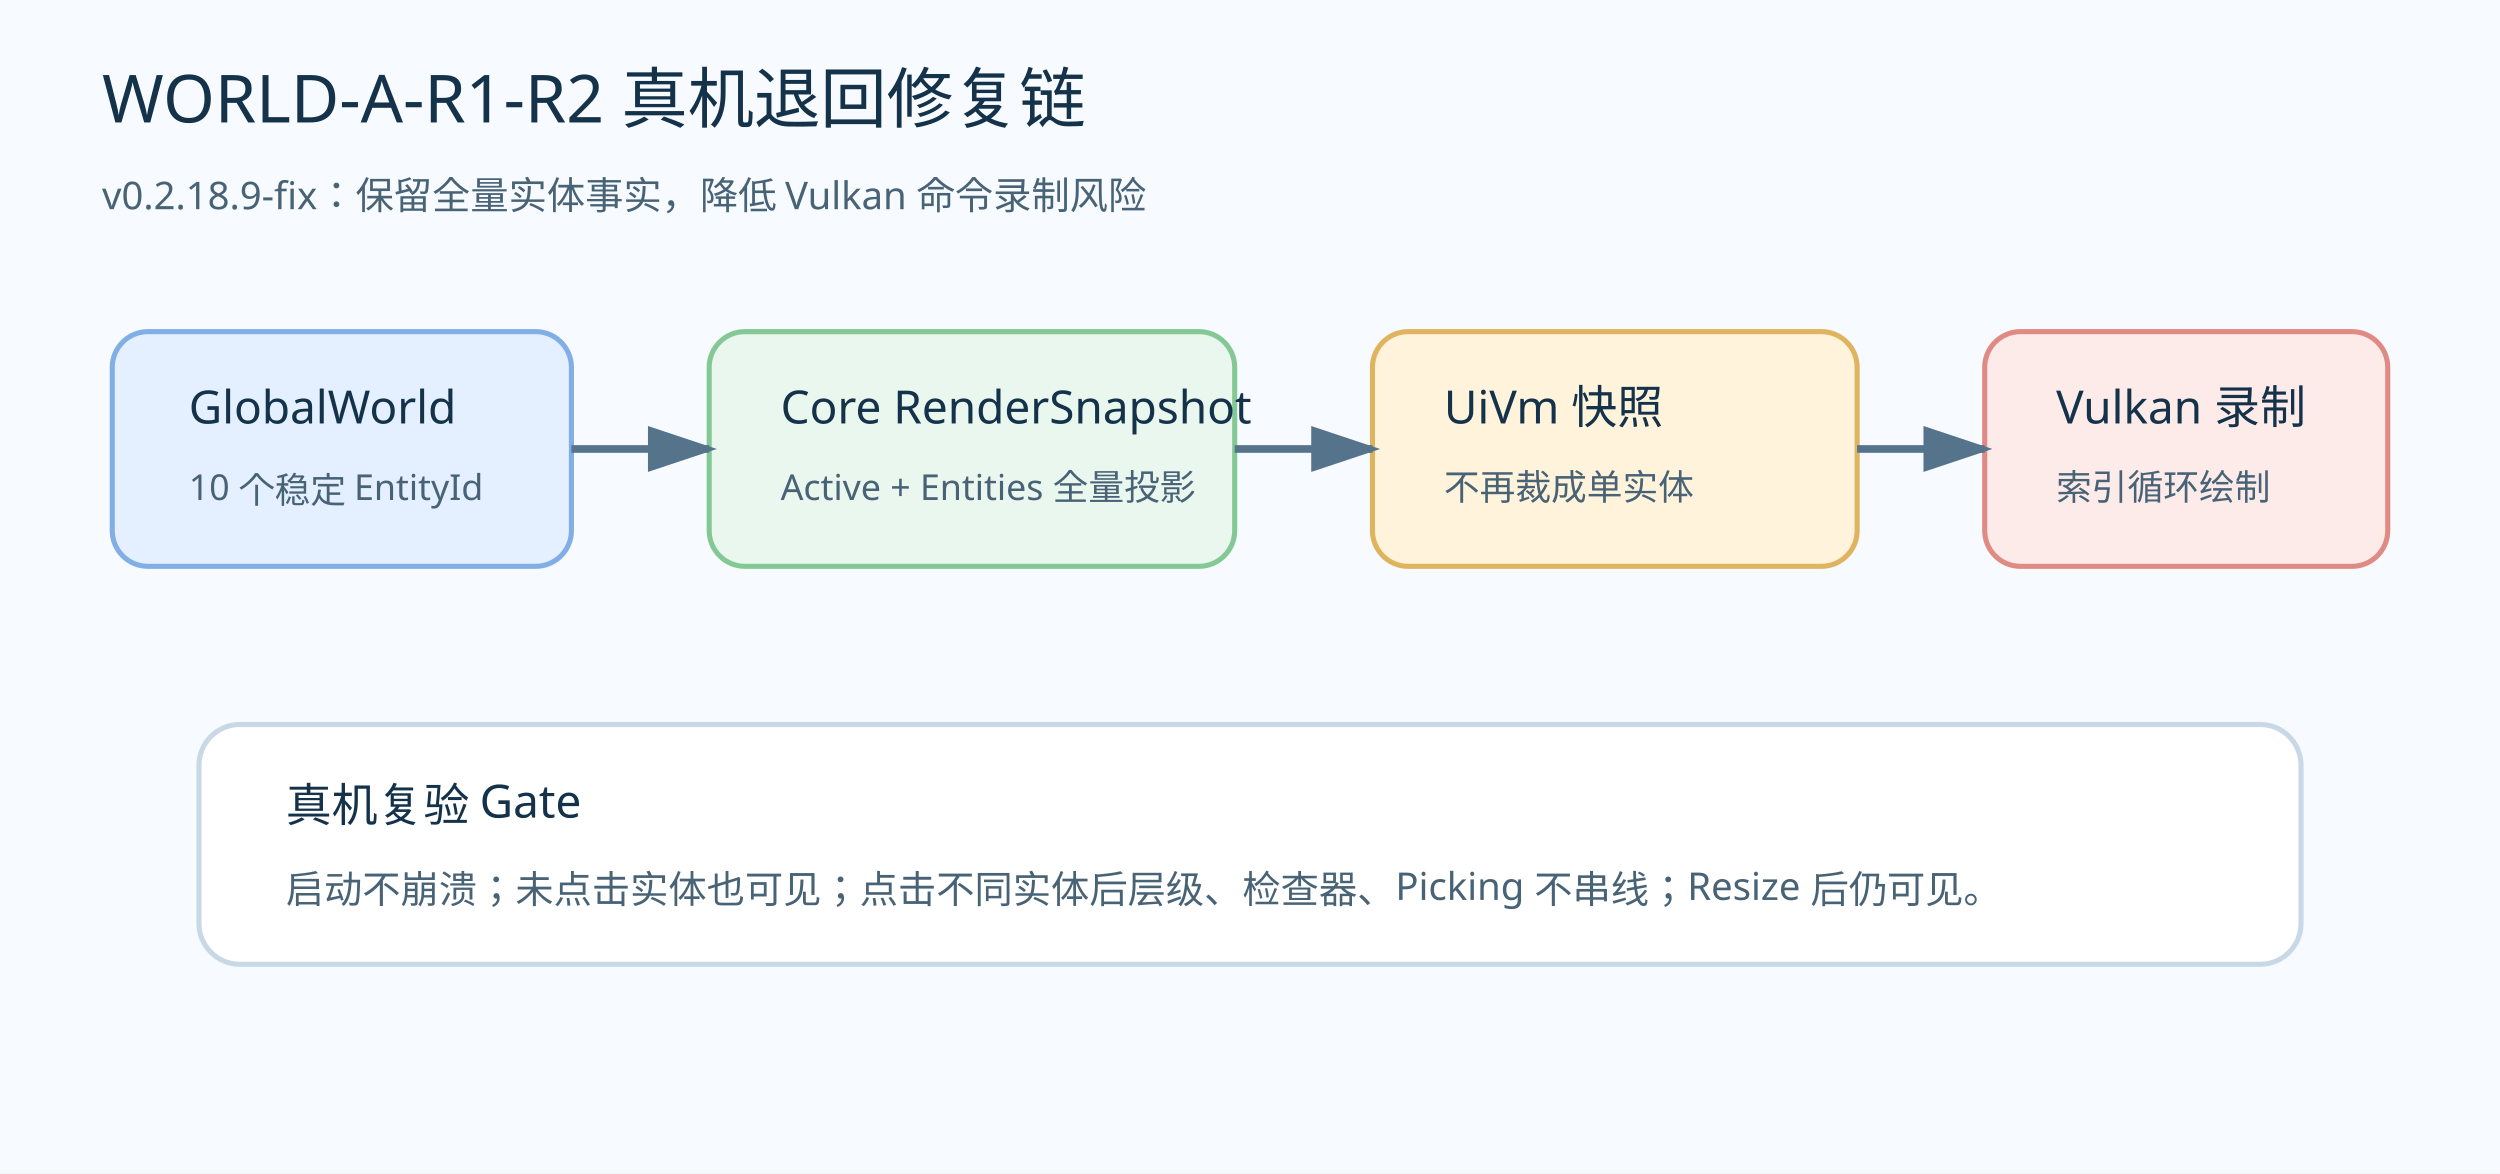
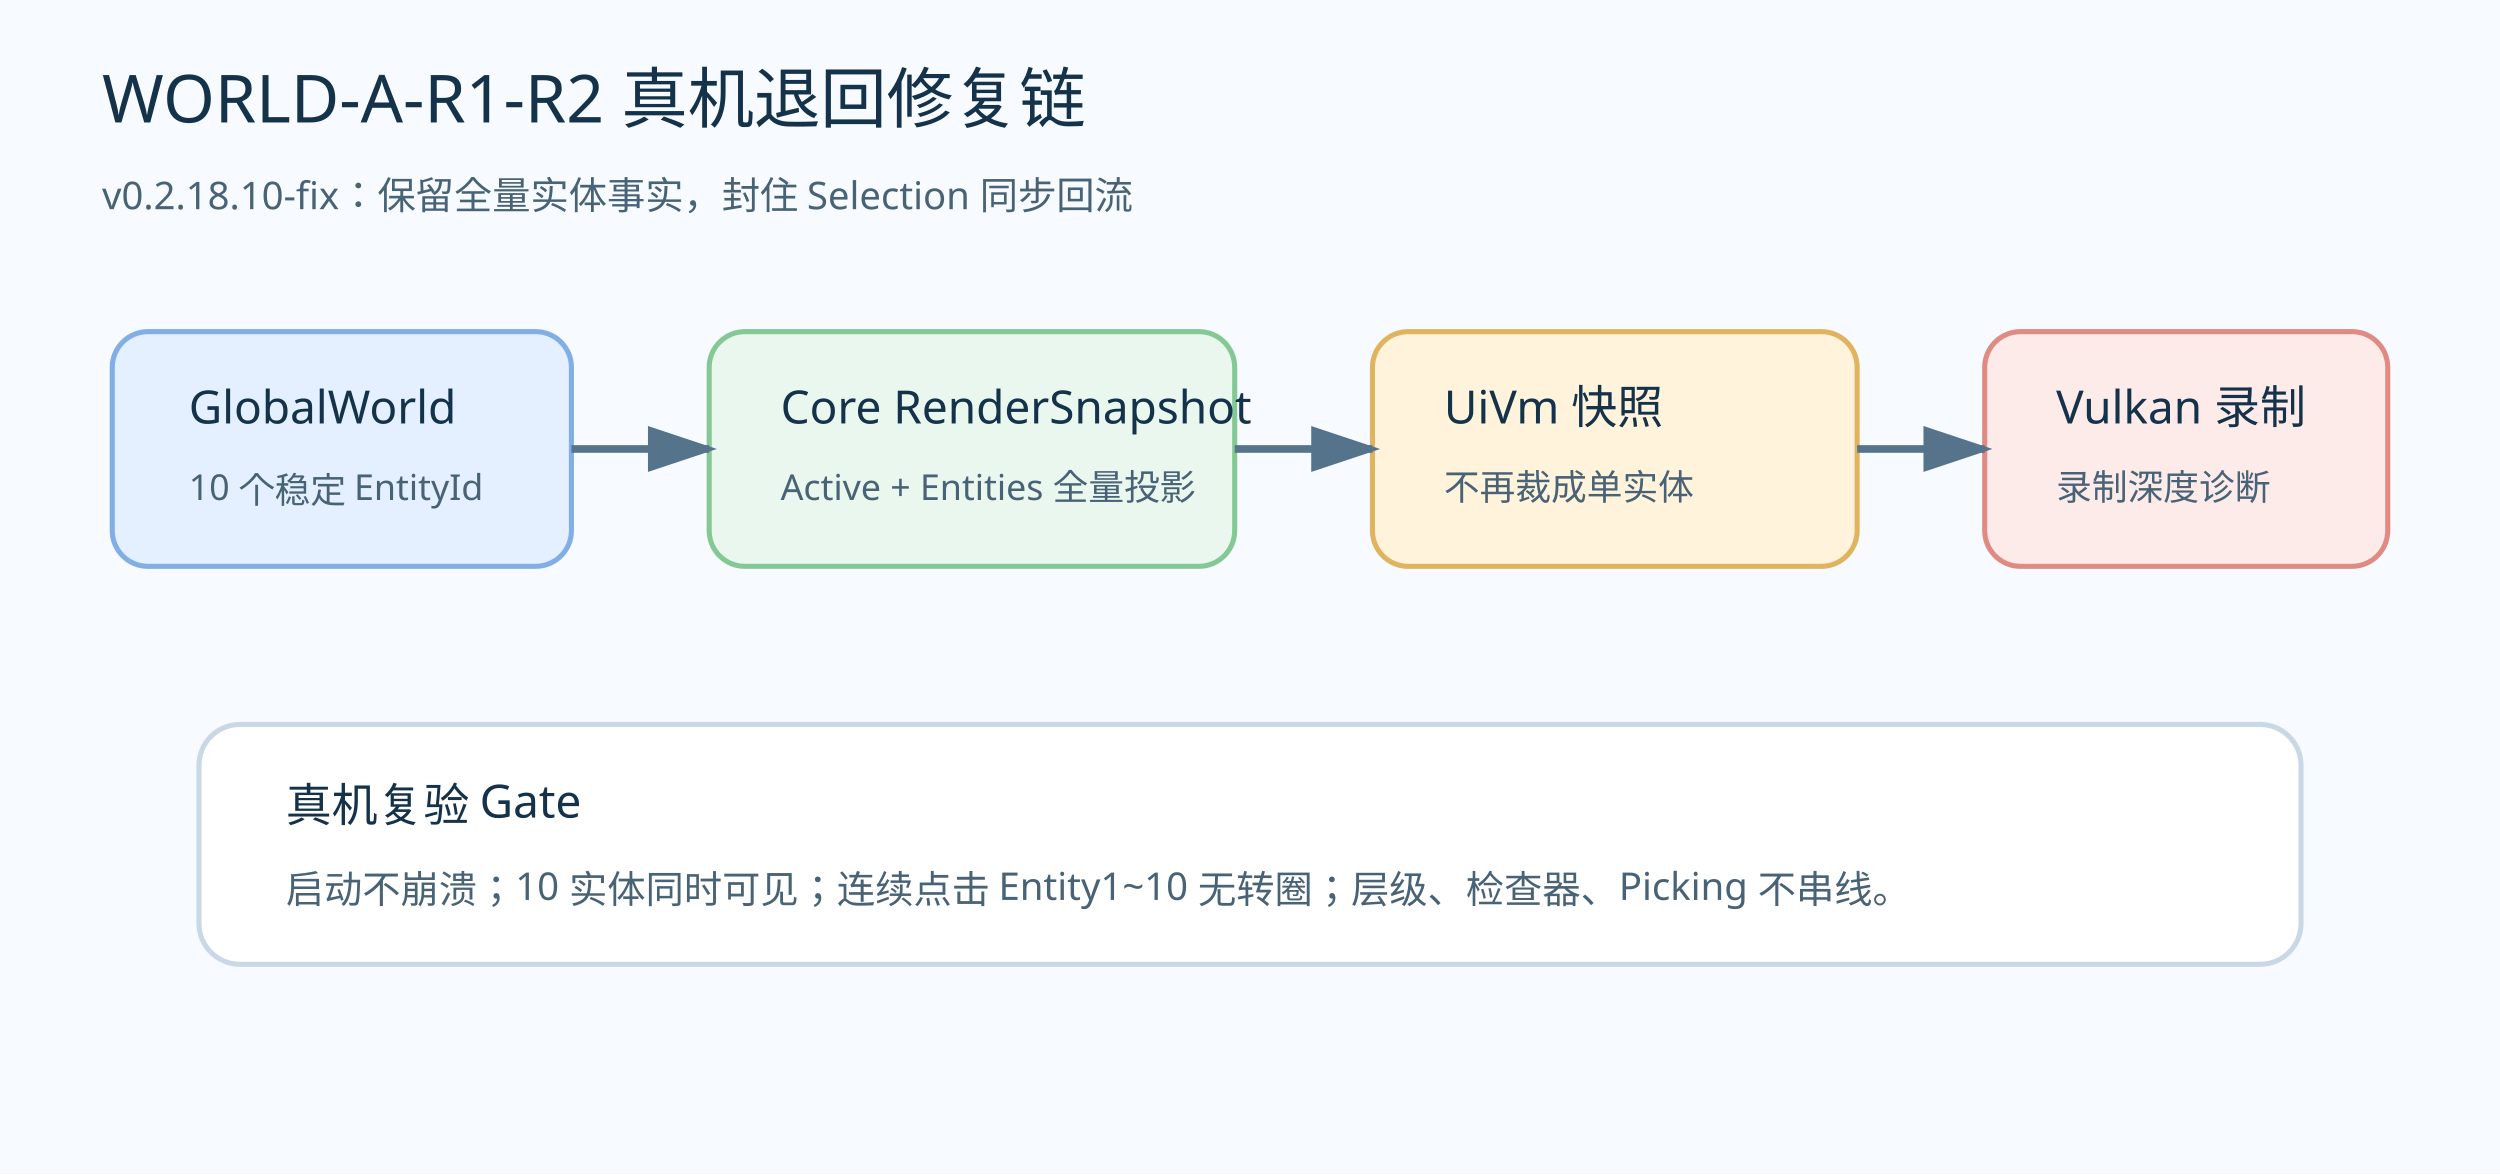
<svg xmlns="http://www.w3.org/2000/svg" width="980" height="460" viewBox="0 0 980 460">
  <rect width="980" height="460" fill="#f7fbff" />
  <text x="40" y="48" font-family="Microsoft YaHei, Segoe UI, sans-serif" font-size="26" fill="#14324a">WORLD-A-R1-R2 真机退回修复链</text>
-   <text x="40" y="82" font-family="Microsoft YaHei, Segoe UI, sans-serif" font-size="15" fill="#486276">v0.2.18.9-fix：保留全量实体事实，降低 Vulkan 命令录制风险</text>
+   <text x="40" y="82" font-family="Microsoft YaHei, Segoe UI, sans-serif" font-size="15" fill="#486276">v0.2.18.10-fix：保留全量实体事实，封住 Selection 同步回流</text>
  <rect x="44" y="130" width="180" height="92" rx="14" fill="#e4f0ff" stroke="#82aee6" stroke-width="2" />
  <text x="74" y="166" font-family="Microsoft YaHei, Segoe UI, sans-serif" font-size="18" fill="#14324a">GlobalWorld</text>
  <text x="74" y="196" font-family="Microsoft YaHei, Segoe UI, sans-serif" font-size="14" fill="#486276">10 个稳定 EntityId</text>
  <rect x="278" y="130" width="206" height="92" rx="14" fill="#eaf7ee" stroke="#84c995" stroke-width="2" />
  <text x="306" y="166" font-family="Microsoft YaHei, Segoe UI, sans-serif" font-size="18" fill="#14324a">Core RenderSnapshot</text>
  <text x="306" y="196" font-family="Microsoft YaHei, Segoe UI, sans-serif" font-size="14" fill="#486276">Active + Entities 全量投影</text>
  <rect x="538" y="130" width="190" height="92" rx="14" fill="#fff3dc" stroke="#e0b45f" stroke-width="2" />
  <text x="566" y="166" font-family="Microsoft YaHei, Segoe UI, sans-serif" font-size="18" fill="#14324a">UiVm 快照</text>
  <text x="566" y="196" font-family="Microsoft YaHei, Segoe UI, sans-serif" font-size="14" fill="#486276">不再裁成单实体</text>
  <rect x="778" y="130" width="158" height="92" rx="14" fill="#fdebea" stroke="#e08a84" stroke-width="2" />
  <text x="806" y="166" font-family="Microsoft YaHei, Segoe UI, sans-serif" font-size="18" fill="#14324a">Vulkan 录制</text>
-   <text x="806" y="196" font-family="Microsoft YaHei, Segoe UI, sans-serif" font-size="14" fill="#486276">索引循环绘制</text>
+   <text x="806" y="196" font-family="Microsoft YaHei, Segoe UI, sans-serif" font-size="14" fill="#486276">录制深度诊断</text>
  <path d="M224 176 L278 176" stroke="#56738c" stroke-width="3" fill="none" marker-end="url(#arrow)" />
  <path d="M484 176 L538 176" stroke="#56738c" stroke-width="3" fill="none" marker-end="url(#arrow)" />
  <path d="M728 176 L778 176" stroke="#56738c" stroke-width="3" fill="none" marker-end="url(#arrow)" />
  <rect x="78" y="284" width="824" height="94" rx="16" fill="#ffffff" stroke="#c9d8e6" stroke-width="2" />
  <text x="112" y="322" font-family="Microsoft YaHei, Segoe UI, sans-serif" font-size="18" fill="#14324a">真机复验 Gate</text>
-   <text x="112" y="354" font-family="Microsoft YaHei, Segoe UI, sans-serif" font-size="15" fill="#486276">启动不崩溃；未点击实体也可见；点击不同实体后层级、检查器、Picking 不串线；Resize 后仍可见。</text>
+   <text x="112" y="354" font-family="Microsoft YaHei, Segoe UI, sans-serif" font-size="15" fill="#486276">启动不崩溃；10 实体同时可见；连续点击 Entity1~10 无转圈；层级、检查器、Picking 不串线。</text>
  <defs>
    <marker id="arrow" markerWidth="10" markerHeight="10" refX="8" refY="3" orient="auto" markerUnits="strokeWidth">
      <path d="M0,0 L0,6 L9,3 z" fill="#56738c" />
    </marker>
  </defs>
</svg>
